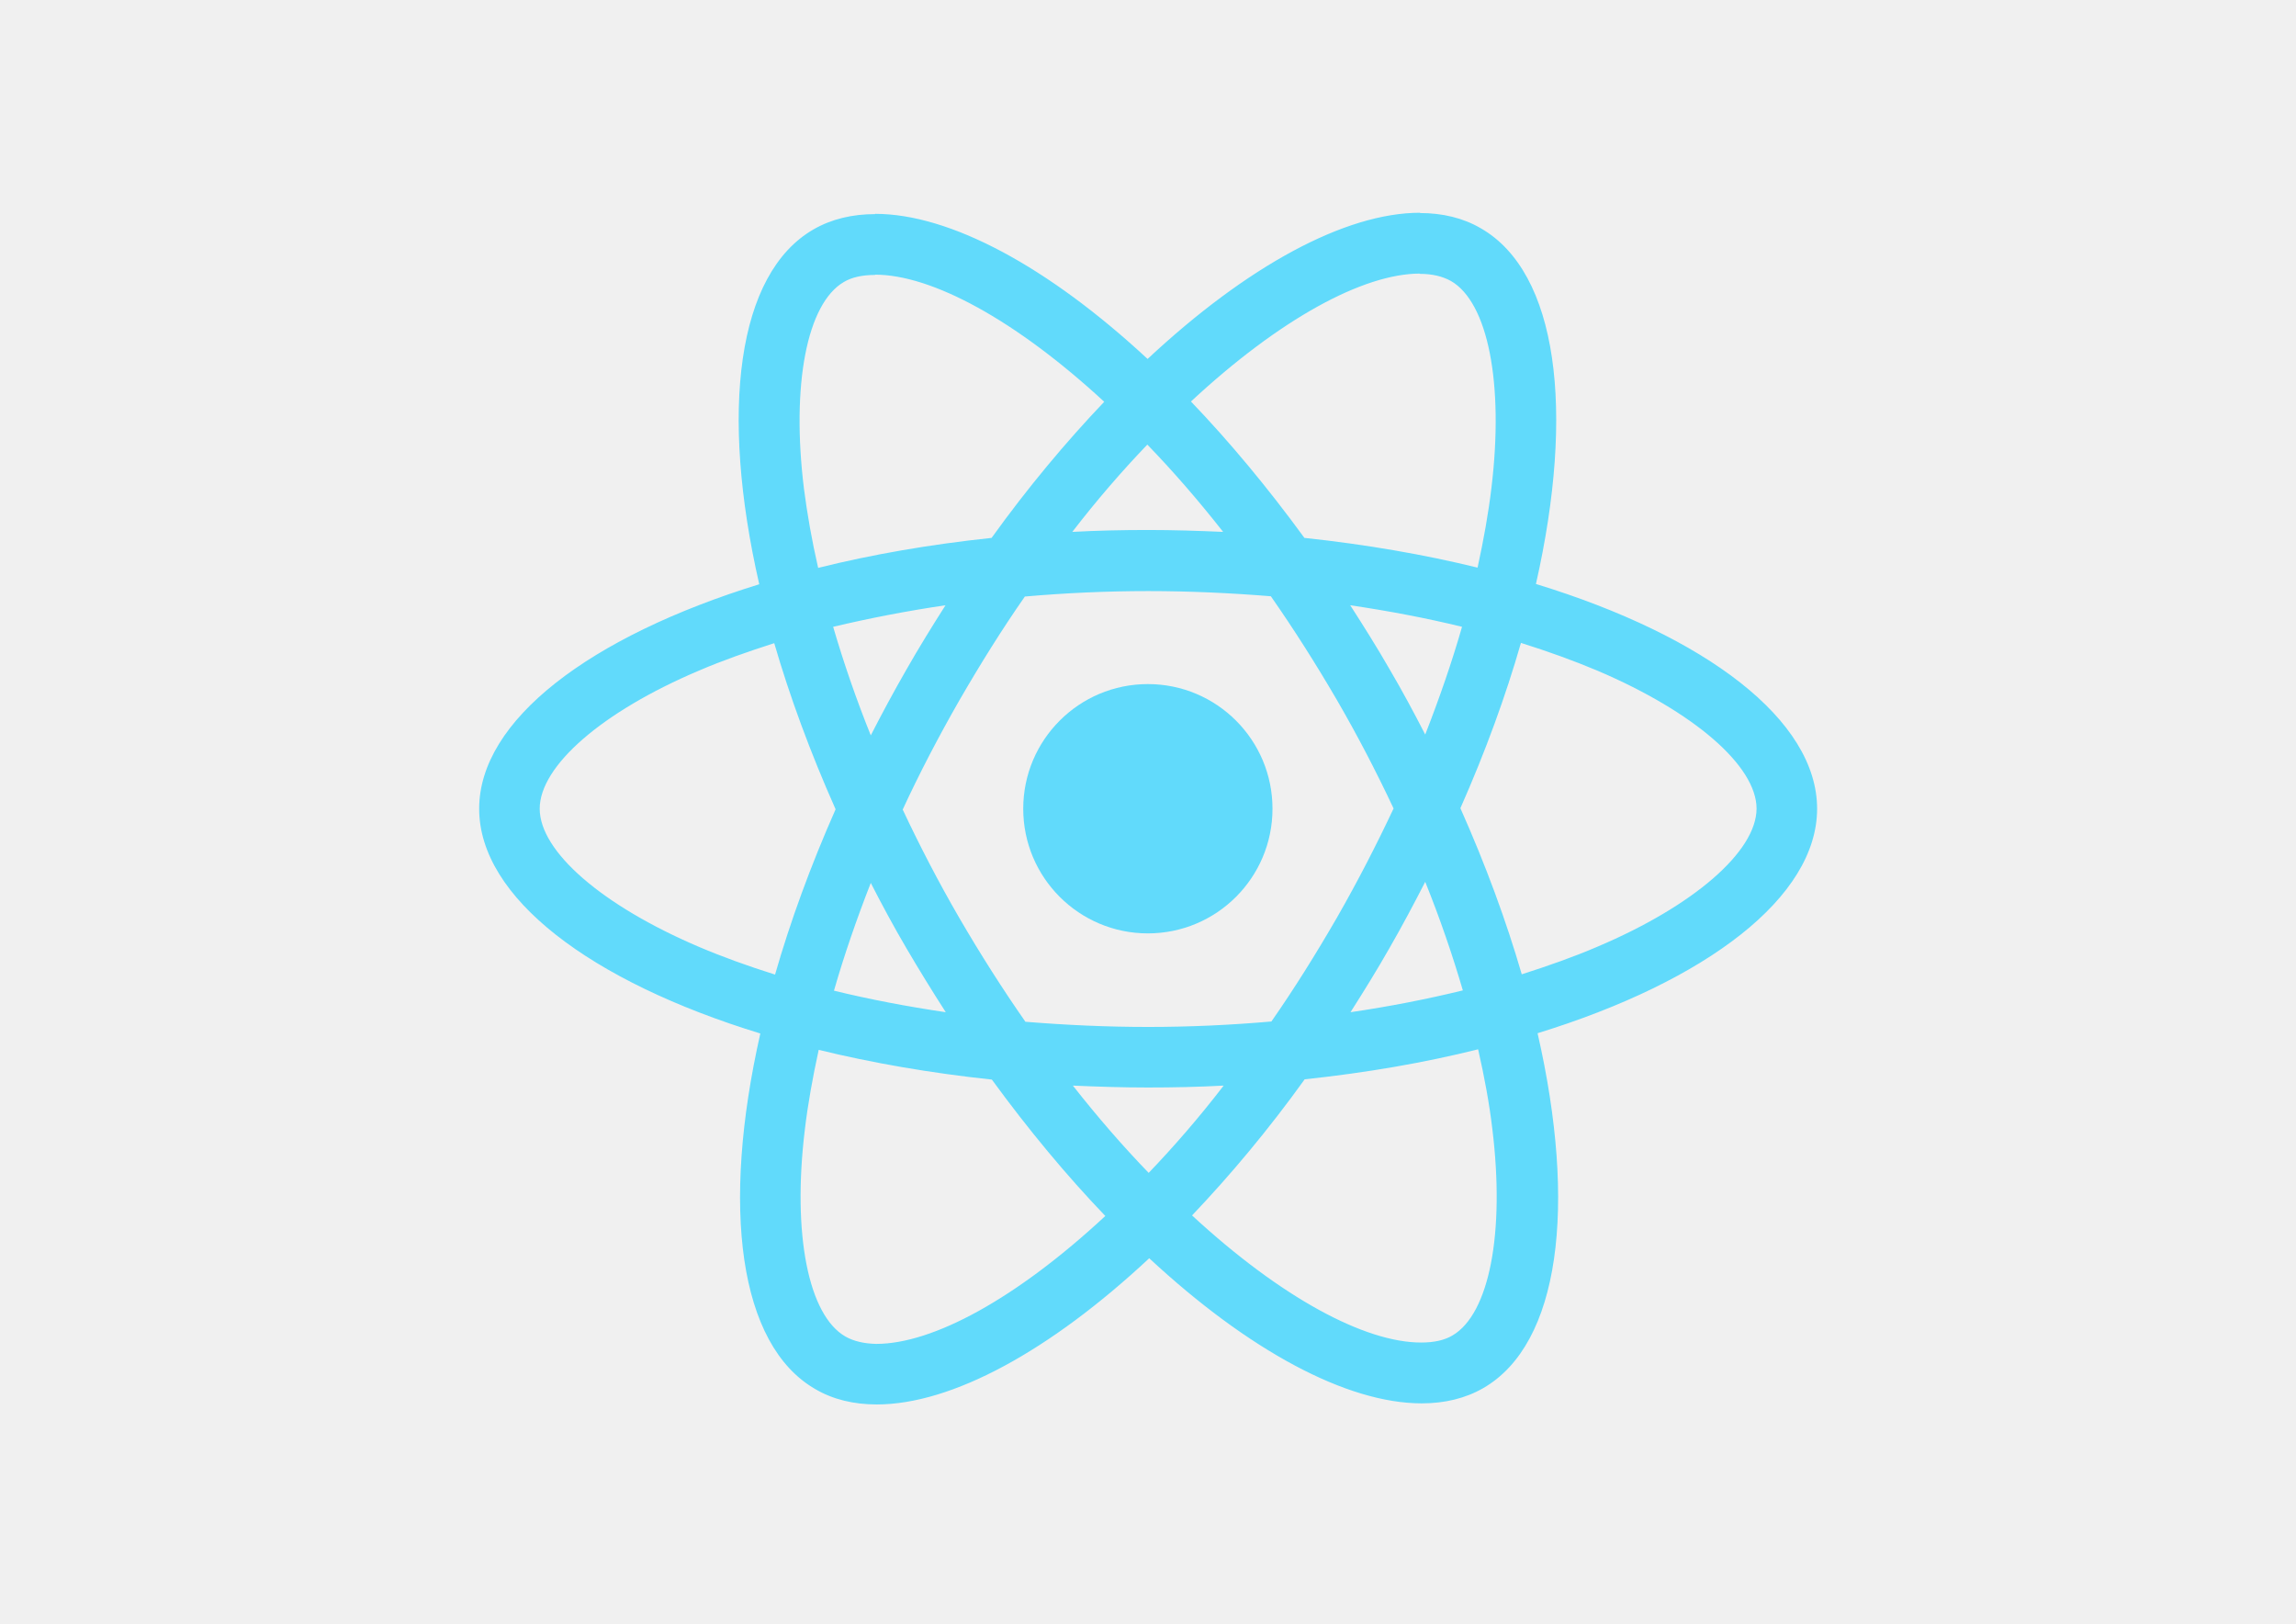
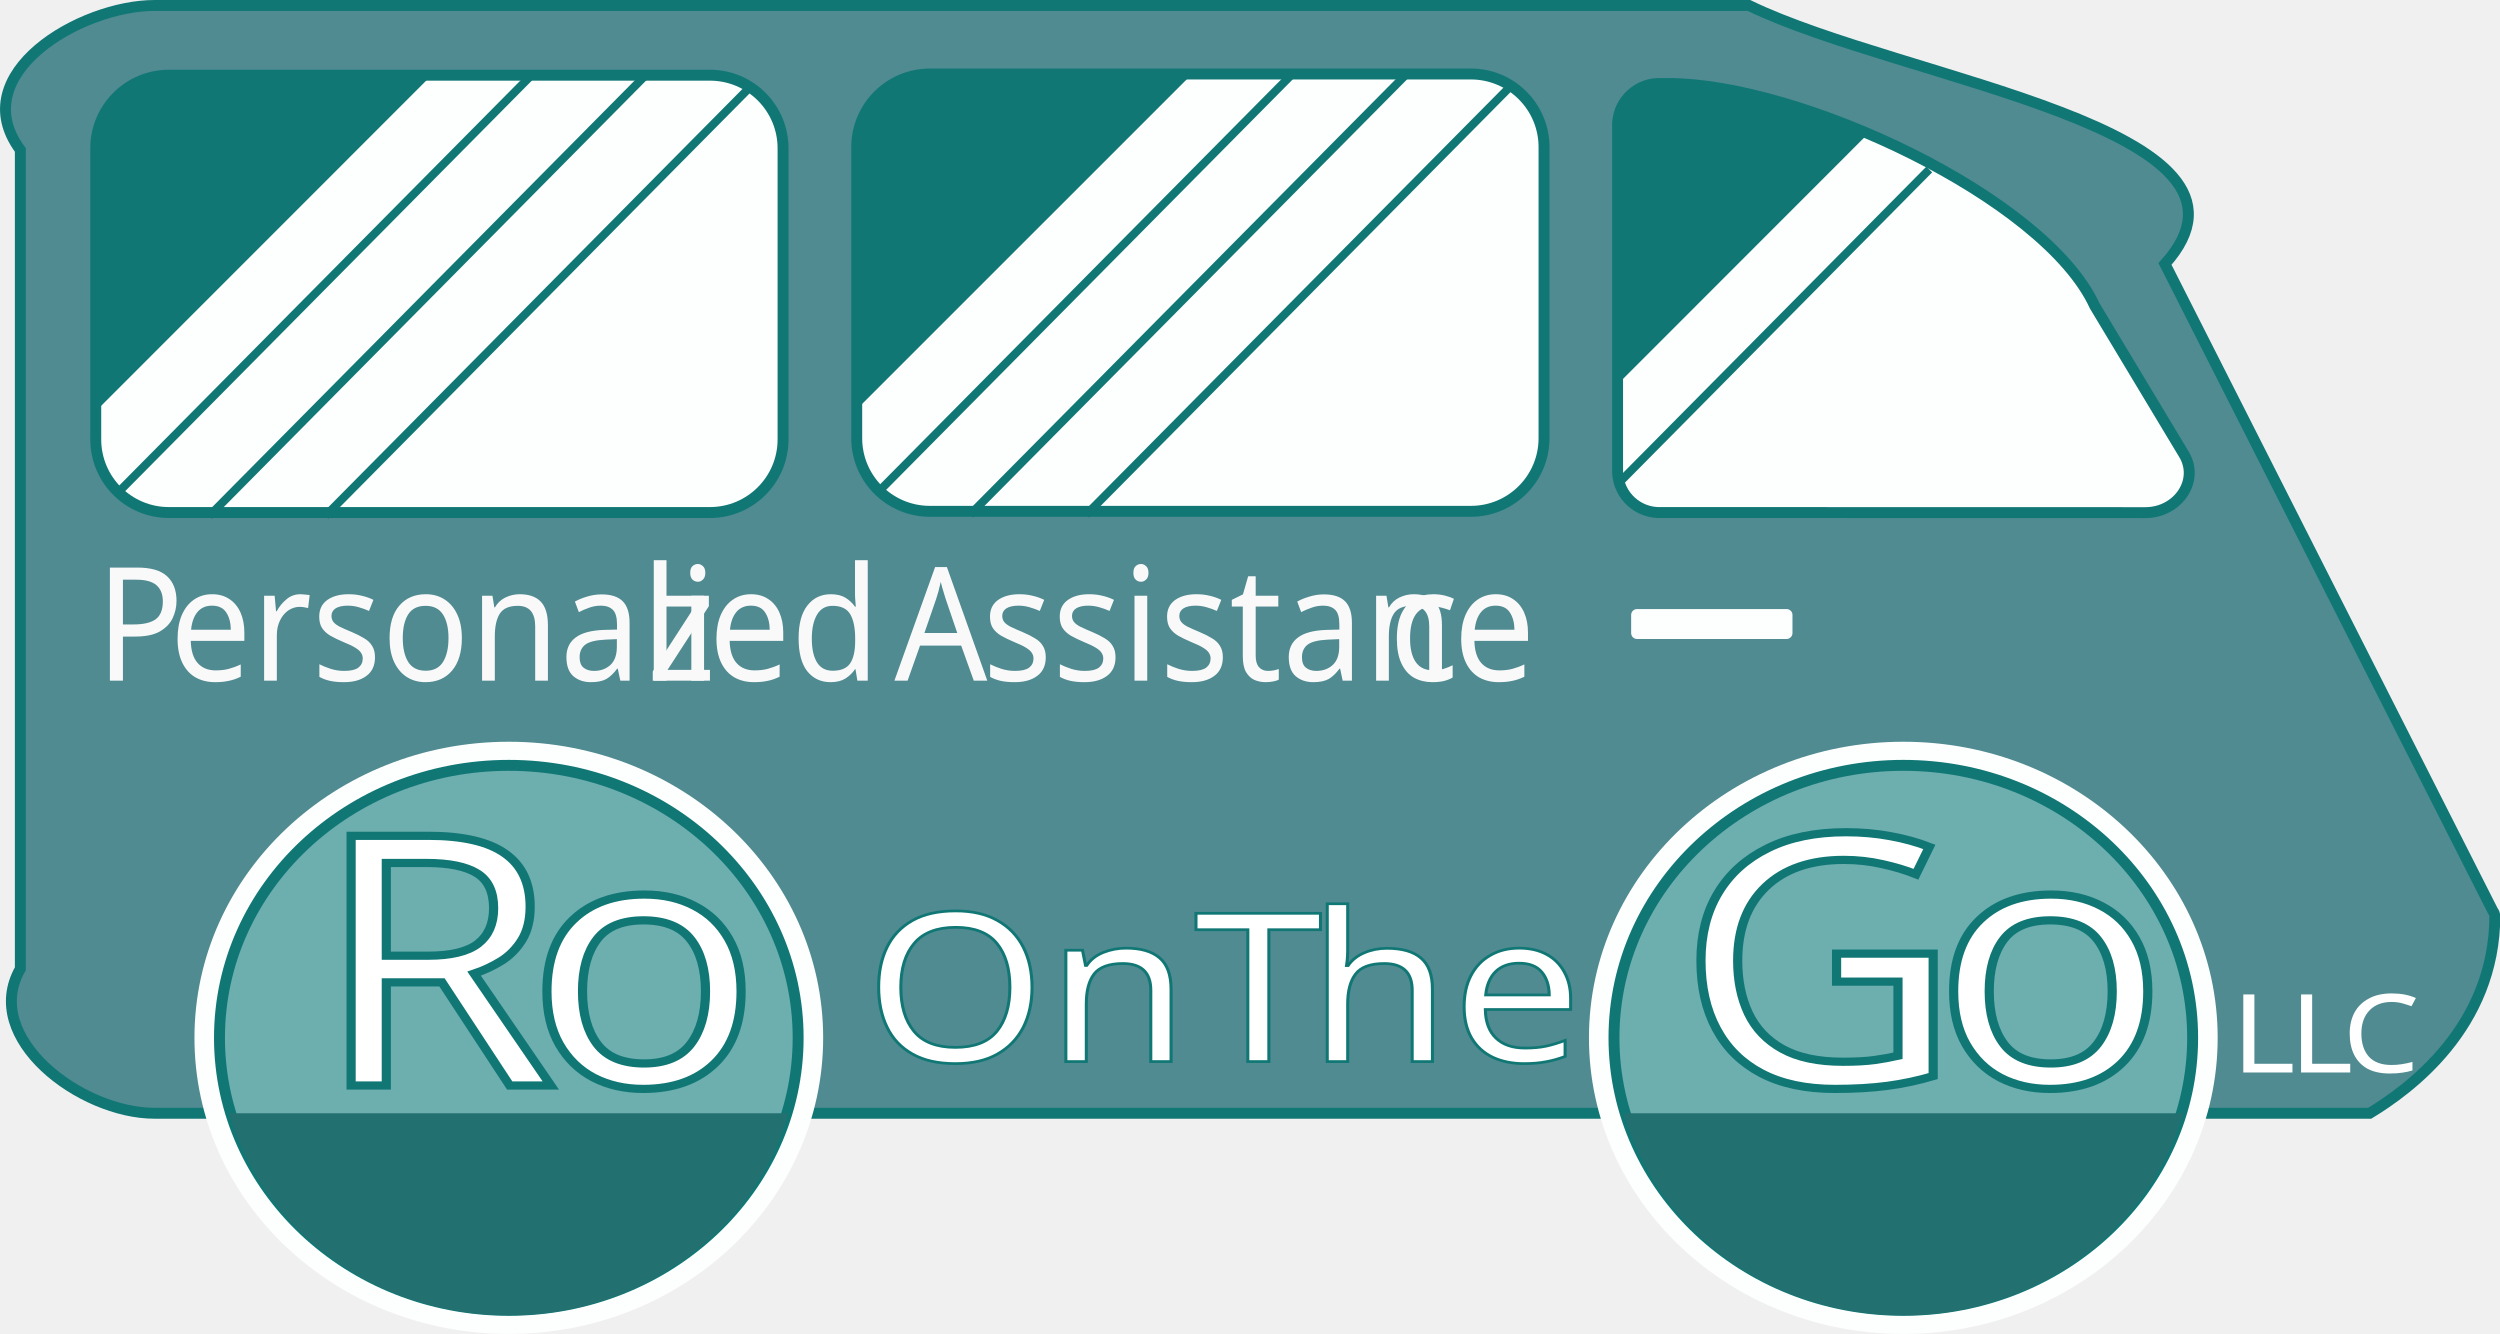
- <svg xmlns="http://www.w3.org/2000/svg" viewBox="0 0 841.9 595.3">
-   <g fill="#61DAFB">
-     <path d="M666.3 296.5c0-32.5-40.7-63.3-103.1-82.4 14.4-63.6 8-114.2-20.2-130.4-6.5-3.8-14.1-5.6-22.4-5.6v22.3c4.6 0 8.3.9 11.4 2.6 13.6 7.8 19.5 37.5 14.9 75.7-1.1 9.4-2.9 19.3-5.1 29.4-19.6-4.8-41-8.5-63.5-10.9-13.5-18.5-27.5-35.3-41.6-50 32.6-30.3 63.2-46.9 84-46.9V78c-27.5 0-63.5 19.6-99.9 53.6-36.4-33.8-72.4-53.2-99.9-53.2v22.3c20.7 0 51.4 16.5 84 46.6-14 14.7-28 31.4-41.3 49.9-22.6 2.4-44 6.1-63.6 11-2.3-10-4-19.7-5.2-29-4.7-38.2 1.1-67.9 14.6-75.8 3-1.8 6.9-2.6 11.5-2.6V78.5c-8.4 0-16 1.8-22.6 5.6-28.1 16.2-34.4 66.7-19.9 130.1-62.2 19.2-102.7 49.9-102.7 82.3 0 32.5 40.7 63.3 103.1 82.4-14.4 63.6-8 114.2 20.2 130.4 6.5 3.8 14.1 5.6 22.5 5.6 27.5 0 63.5-19.6 99.9-53.6 36.4 33.8 72.4 53.2 99.9 53.2 8.4 0 16-1.8 22.6-5.6 28.1-16.2 34.4-66.7 19.9-130.1 62-19.1 102.5-49.9 102.5-82.3zm-130.2-66.7c-3.7 12.9-8.3 26.2-13.5 39.5-4.1-8-8.4-16-13.1-24-4.6-8-9.5-15.8-14.4-23.4 14.2 2.1 27.9 4.7 41 7.9zm-45.8 106.5c-7.8 13.5-15.8 26.3-24.1 38.2-14.9 1.3-30 2-45.2 2-15.1 0-30.2-.7-45-1.9-8.3-11.9-16.4-24.6-24.2-38-7.6-13.1-14.5-26.4-20.8-39.8 6.2-13.4 13.2-26.8 20.7-39.9 7.8-13.5 15.8-26.3 24.1-38.2 14.9-1.3 30-2 45.2-2 15.1 0 30.2.7 45 1.9 8.3 11.9 16.4 24.6 24.2 38 7.6 13.1 14.5 26.4 20.8 39.8-6.3 13.4-13.2 26.8-20.7 39.9zm32.3-13c5.4 13.4 10 26.8 13.8 39.8-13.1 3.2-26.9 5.9-41.2 8 4.9-7.7 9.8-15.6 14.4-23.7 4.6-8 8.9-16.1 13-24.1zM421.2 430c-9.3-9.6-18.6-20.3-27.8-32 9 .4 18.2.7 27.5.7 9.4 0 18.7-.2 27.8-.7-9 11.7-18.3 22.4-27.5 32zm-74.4-58.9c-14.2-2.1-27.9-4.7-41-7.9 3.7-12.9 8.3-26.2 13.5-39.5 4.1 8 8.4 16 13.1 24 4.7 8 9.5 15.8 14.4 23.4zM420.7 163c9.3 9.6 18.6 20.3 27.8 32-9-.4-18.2-.7-27.5-.7-9.4 0-18.7.2-27.8.7 9-11.7 18.3-22.4 27.5-32zm-74 58.9c-4.9 7.7-9.8 15.6-14.4 23.7-4.6 8-8.9 16-13 24-5.4-13.4-10-26.8-13.8-39.8 13.1-3.1 26.9-5.8 41.2-7.9zm-90.5 125.2c-35.4-15.1-58.3-34.9-58.3-50.6 0-15.7 22.9-35.6 58.3-50.6 8.6-3.7 18-7 27.7-10.1 5.7 19.6 13.2 40 22.5 60.9-9.2 20.8-16.6 41.1-22.2 60.6-9.9-3.1-19.3-6.5-28-10.2zM310 490c-13.6-7.8-19.5-37.5-14.9-75.7 1.1-9.4 2.9-19.3 5.1-29.4 19.6 4.8 41 8.5 63.5 10.9 13.5 18.5 27.5 35.3 41.6 50-32.6 30.3-63.2 46.9-84 46.9-4.5-.1-8.3-1-11.3-2.7zm237.2-76.2c4.7 38.2-1.1 67.9-14.6 75.8-3 1.8-6.9 2.6-11.5 2.6-20.7 0-51.4-16.5-84-46.6 14-14.7 28-31.4 41.3-49.9 22.6-2.4 44-6.1 63.6-11 2.3 10.1 4.1 19.8 5.2 29.1zm38.5-66.7c-8.6 3.7-18 7-27.7 10.1-5.7-19.6-13.2-40-22.5-60.9 9.2-20.8 16.6-41.1 22.2-60.6 9.9 3.1 19.3 6.5 28.1 10.2 35.4 15.1 58.3 34.9 58.3 50.6-.1 15.7-23 35.6-58.4 50.6zM320.8 78.4z" />
-     <circle cx="420.9" cy="296.5" r="45.7" />
-     <path d="M520.5 78.1z" />
+ <svg xmlns="http://www.w3.org/2000/svg" viewBox="0 0 228.72 122.04">
+   <defs>
+     <style>.cls-1{fill:#4f8b91;}.cls-1,.cls-11,.cls-15,.cls-3,.cls-4,.cls-8,.cls-9{stroke:#107775;stroke-miterlimit:10;}.cls-2,.cls-4{fill:#fdfefe;}.cls-3{fill:#6daeaf;}.cls-5{fill:#117775;}.cls-6{fill:#107775;}.cls-7{fill:#237070;}.cls-8{fill:none;}.cls-15,.cls-8,.cls-9{stroke-width:0.75px;}.cls-15,.cls-9{font-size:32px;}.cls-11,.cls-15,.cls-23,.cls-9{fill:#fff;}.cls-11,.cls-15,.cls-17,.cls-23,.cls-9{font-family:MyriadPro-Regular, Myriad Pro;}.cls-9{letter-spacing:0em;}.cls-10{letter-spacing:0em;}.cls-11{font-size:19px;stroke-width:0.25px;}.cls-12{letter-spacing:-0.04em;}.cls-13{letter-spacing:-0.01em;}.cls-14{letter-spacing:0em;}.cls-16{letter-spacing:0em;}.cls-17{font-size:14.48px;fill:#f9f9fa;}.cls-18{letter-spacing:-0.02em;}.cls-19{letter-spacing:-0.01em;}.cls-20{letter-spacing:-0.01em;}.cls-21{letter-spacing:-0.01em;}.cls-22{letter-spacing:0em;}.cls-23{font-size:10px;}.cls-24{letter-spacing:-0.04em;}.cls-25{letter-spacing:0em;}</style>
+   </defs>
+   <g id="Layer_1" data-name="Layer 1">
+     <path class="cls-1" d="M227.31,113.85H24.65c-6.78,0-15.89-6.9-12.28-13.22V25.72C7.23,18.77,17.87,12.5,24.65,12.5H170.52c14.12,6.85,49.17,11.26,38.06,23.65l30,59.2a.9.9,0,0,1,.18.4C238.74,106,230.91,111.66,227.31,113.85Z" transform="translate(-10.51 -12)" />
+     <ellipse class="cls-2" cx="174.13" cy="94.95" rx="28.76" ry="27.09" />
+     <ellipse class="cls-3" cx="174.13" cy="94.95" rx="26.47" ry="24.93" />
+     <ellipse class="cls-2" cx="46.55" cy="94.95" rx="28.76" ry="27.09" />
+     <ellipse class="cls-3" cx="46.55" cy="94.95" rx="26.47" ry="24.93" />
+     <rect class="cls-4" x="8.76" y="6.88" width="62.88" height="40.01" rx="6.69" ry="6.69" />
+     <path class="cls-4" d="M206.78,58.9c3,0,5-2.95,3.52-5.36L202.16,40c-4.59-10-27.08-20.36-39-20.36h-.66a3.83,3.83,0,0,0-4,3.62v32a3.83,3.83,0,0,0,4,3.63Z" transform="translate(-10.51 -12)" />
+     <rect class="cls-2" x="149.23" y="55.72" width="14.76" height="2.74" rx="0.54" ry="0.54" />
+     <path class="cls-5" d="M50,18.88H26a6.69,6.69,0,0,0-6.68,6.69v24Z" transform="translate(-10.51 -12)" />
+     <path class="cls-6" d="M181.39,24.26c-6.54-2.8-13.29-4.59-18.22-4.59h-.66a3.83,3.83,0,0,0-4,3.62V47.15Z" transform="translate(-10.51 -12)" />
+     <path class="cls-7" d="M31.49,113.85c3,10.64,13.32,18.49,25.57,18.49s22.56-7.85,25.58-18.49Z" transform="translate(-10.51 -12)" />
+     <path class="cls-7" d="M159.07,113.85c3,10.64,13.32,18.49,25.57,18.49s22.56-7.85,25.58-18.49Z" transform="translate(-10.51 -12)" />
+     <line class="cls-8" x1="10.83" y1="45.03" x2="48.7" y2="6.8" />
+     <line class="cls-8" x1="19.14" y1="47.2" x2="59.07" y2="6.88" />
+     <line class="cls-8" x1="29.77" y1="47.2" x2="68.62" y2="7.97" />
+     <rect class="cls-4" x="78.38" y="6.77" width="62.88" height="40.01" rx="6.69" ry="6.69" />
+     <path class="cls-5" d="M119.57,18.77h-24a6.69,6.69,0,0,0-6.69,6.69v24Z" transform="translate(-10.51 -12)" />
+     <line class="cls-8" x1="80.44" y1="44.92" x2="118.31" y2="6.69" />
+     <line class="cls-8" x1="88.75" y1="47.08" x2="128.69" y2="6.77" />
+     <line class="cls-8" x1="99.38" y1="47.08" x2="138.23" y2="7.86" />
+     <line class="cls-8" x1="147.99" y1="44.3" x2="176.5" y2="15.51" />
+   </g>
+   <g id="Layer_2" data-name="Layer 2">
+     <text class="cls-9" transform="translate(28.64 99.31) scale(1.12 1)">R<tspan class="cls-10" x="17.34" y="0">o</tspan>
+     </text>
+     <text class="cls-11" transform="translate(79.09 97.12) scale(1.12 1)">On<tspan class="cls-12" x="23.64" y="0"> </tspan>
+       <tspan class="cls-13" x="26.89" y="0">T</tspan>
+       <tspan class="cls-14" x="36.19" y="0">he</tspan>
+     </text>
+     <text class="cls-15" transform="translate(153.43 99.31) scale(1.12 1)">
+       <tspan class="cls-16">G</tspan>
+       <tspan x="20.83" y="0">o</tspan>
+     </text>
+     <text class="cls-17" transform="translate(8.76 62.27) scale(0.92 1)">
+       <tspan class="cls-18">P</tspan>
+       <tspan x="7.34" y="0">ersonali</tspan>
+       <tspan class="cls-19" x="54.83" y="0">z</tspan>
+       <tspan x="60.93" y="0">ed </tspan>
+       <tspan class="cls-20" x="79.42" y="0">A</tspan>
+       <tspan x="88.19" y="0">ssistan</tspan>
+       <tspan class="cls-21" x="128.59" y="0">c</tspan>
+       <tspan class="cls-22" x="134.99" y="0">e</tspan>
+     </text>
+     <text class="cls-23" transform="translate(204.15 98.12) scale(1.12 1)">L<tspan class="cls-24" x="4.72" y="0">L</tspan>
+       <tspan class="cls-25" x="9.05" y="0">C</tspan>
+     </text>
  </g>
</svg>
